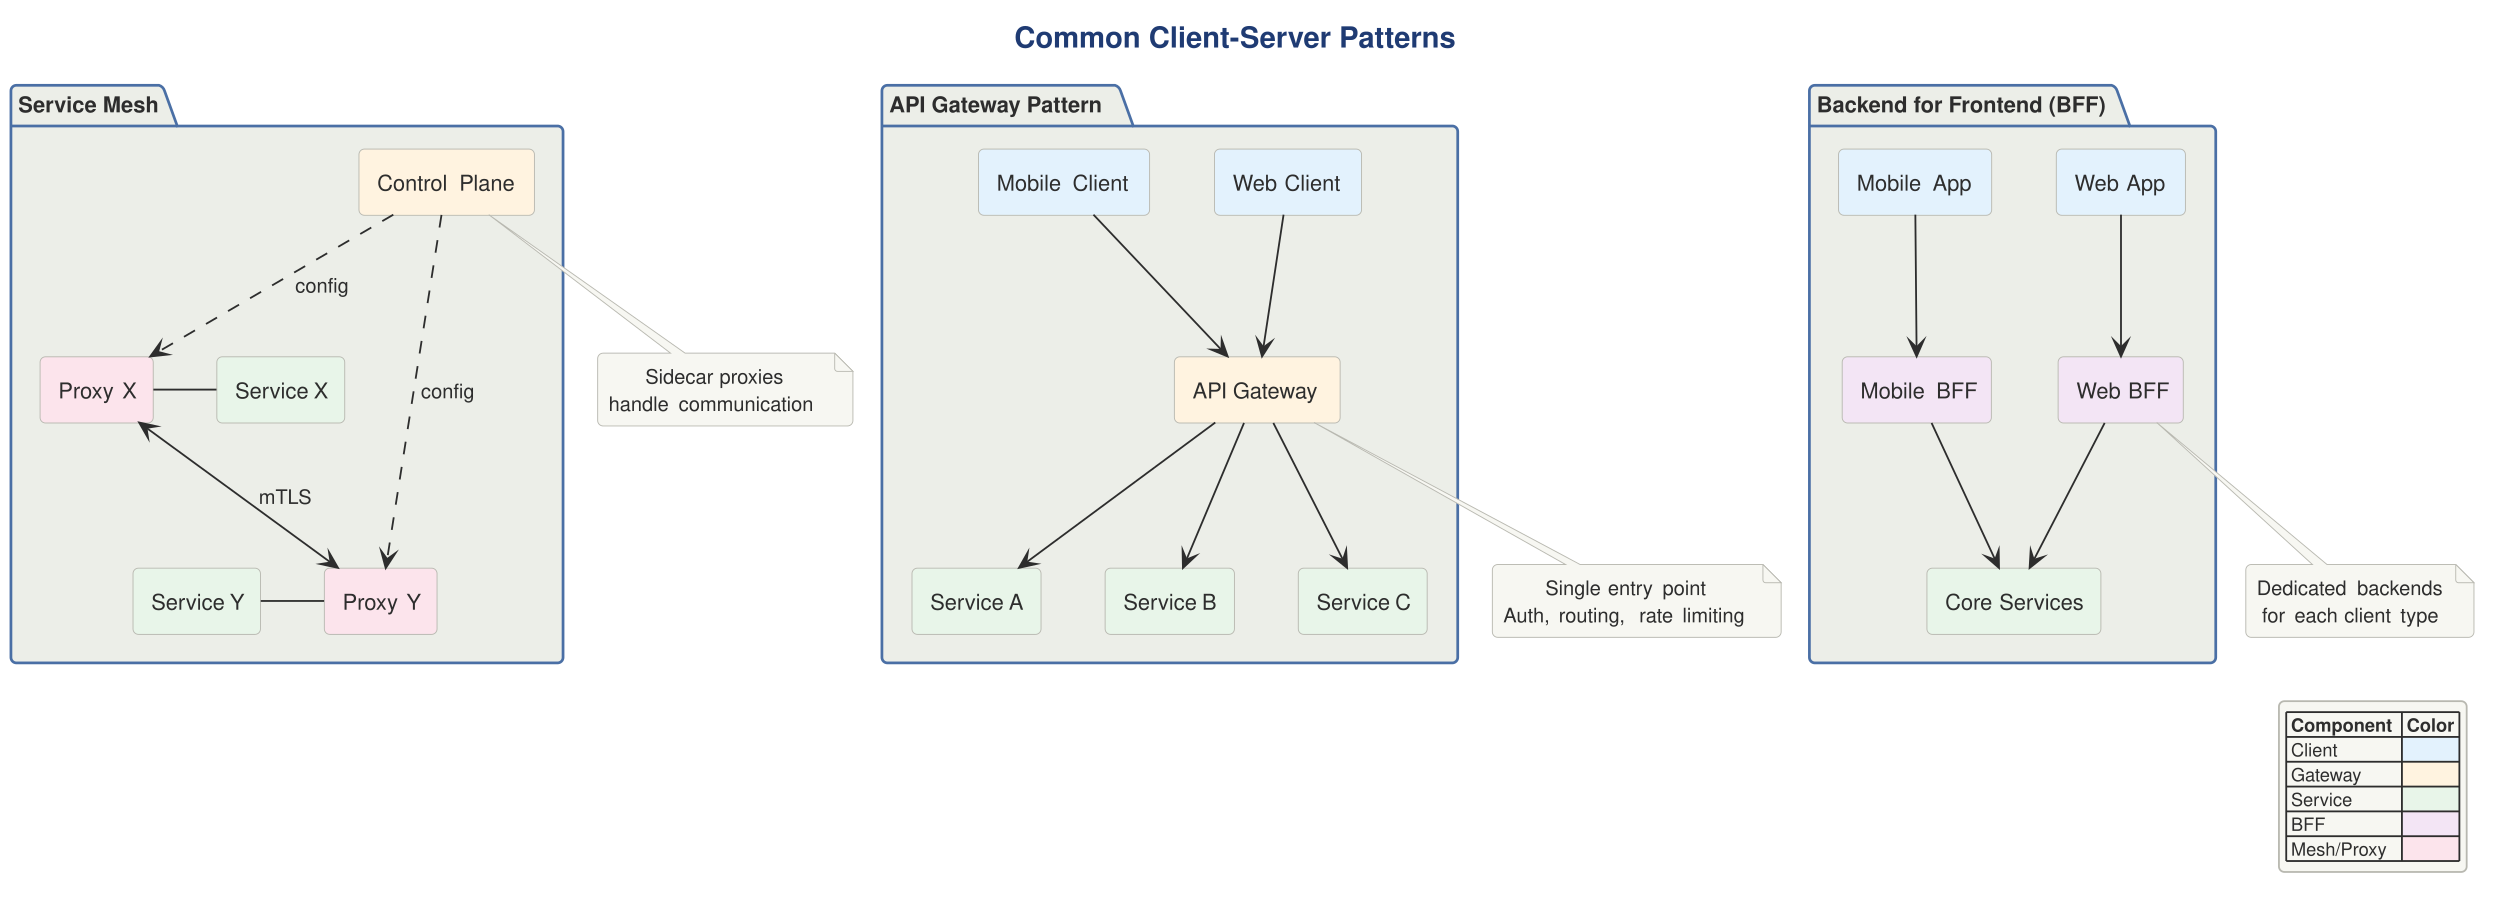
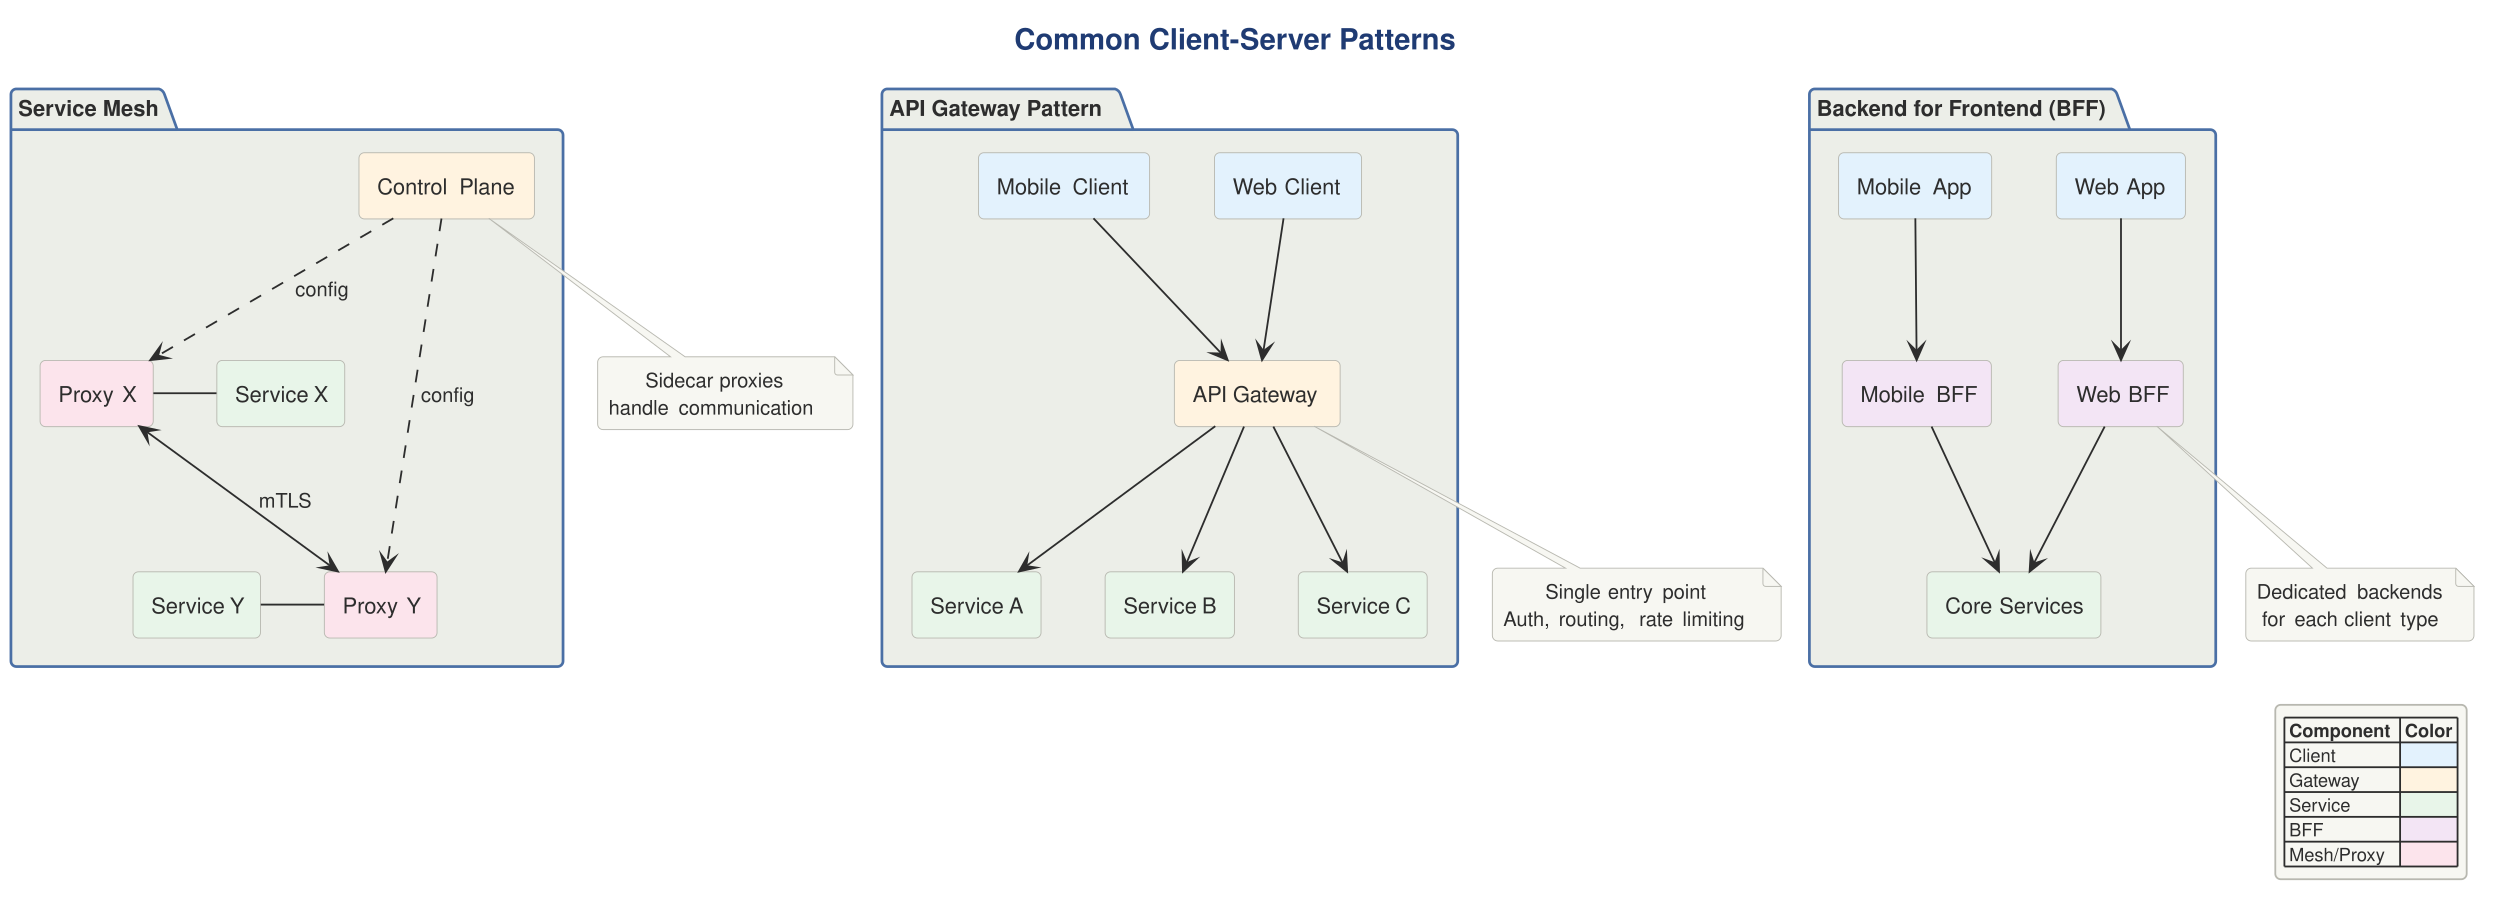
- <svg xmlns="http://www.w3.org/2000/svg" version="1.1" data-diagram-type="DESCRIPTION" style="width:1372px;height:497px;" width="1372px" height="497px" viewBox="0 0 1372 497" zoomAndPan="magnify" preserveAspectRatio="none" contentStyleType="text/css">
+ <svg xmlns="http://www.w3.org/2000/svg" version="1.1" data-diagram-type="DESCRIPTION" style="width:1372px;height:501px;" width="1372px" height="501px" viewBox="0 0 1372 501" zoomAndPan="magnify" preserveAspectRatio="none" contentStyleType="text/css">
  <defs />
  <g font-family="sans-serif" lengthAdjust="spacing">
    <g class="title" data-source-line="2">
-       <text x="556.648" y="26.104" fill="#1F3B73" font-size="16" textLength="252.417" font-weight="700" font-family="'Helvetica'">Common Client-Server Patterns</text>
+       <text x="556.648" y="27.104" fill="#1F3B73" font-size="16" textLength="252.417" font-weight="700" font-family="'Helvetica'">Common Client-Server Patterns</text>
    </g>
    <g class="cluster" data-qualified-name="API Gateway Pattern" id="ent0001" data-source-line="6">
-       <path d="M487,46.808 L611.933,46.808 A4.5,4.5 0 0 1 614.933,49.808 L621.933,69.152 L797,69.152 A3,3 0 0 1 800,72.152 L800,360.808 A3,3 0 0 1 797,363.808 L487,363.808 A3,3 0 0 1 484,360.808 L484,49.808 A3,3 0 0 1 487,46.808" style="stroke:#4A6FA5;stroke-width:1.5;" fill="#ECEEE8" />
-       <line x1="484" y1="69.152" x2="621.933" y2="69.152" style="stroke:#4A6FA5;stroke-width:1.5;" />
-       <text x="488" y="61.636" fill="#2D2D2D" font-size="12" textLength="124.933" font-weight="700" font-family="'Helvetica'">API Gateway Pattern</text>
+       <path d="M487,48.808 L611.933,48.808 A4.5,4.5 0 0 1 614.933,51.808 L621.933,71.152 L797,71.152 A3,3 0 0 1 800,74.152 L800,362.808 A3,3 0 0 1 797,365.808 L487,365.808 A3,3 0 0 1 484,362.808 L484,51.808 A3,3 0 0 1 487,48.808" style="stroke:#4A6FA5;stroke-width:1.5;" fill="#ECEEE8" />
+       <line x1="484" y1="71.152" x2="621.933" y2="71.152" style="stroke:#4A6FA5;stroke-width:1.5;" />
+       <text x="488" y="63.636" fill="#2D2D2D" font-size="12" textLength="124.933" font-weight="700" font-family="'Helvetica'">API Gateway Pattern</text>
    </g>
    <g class="cluster" data-qualified-name="Backend for Frontend .BFF." id="ent0016" data-source-line="22">
-       <path d="M996,46.808 L1158.877,46.808 A4.5,4.5 0 0 1 1161.877,49.808 L1168.877,69.152 L1213,69.152 A3,3 0 0 1 1216,72.152 L1216,360.808 A3,3 0 0 1 1213,363.808 L996,363.808 A3,3 0 0 1 993,360.808 L993,49.808 A3,3 0 0 1 996,46.808" style="stroke:#4A6FA5;stroke-width:1.5;" fill="#ECEEE8" />
-       <line x1="993" y1="69.152" x2="1168.877" y2="69.152" style="stroke:#4A6FA5;stroke-width:1.5;" />
-       <text x="997" y="61.636" fill="#2D2D2D" font-size="12" textLength="162.877" font-weight="700" font-family="'Helvetica'">Backend for Frontend (BFF)</text>
+       <path d="M996,48.808 L1158.877,48.808 A4.5,4.5 0 0 1 1161.877,51.808 L1168.877,71.152 L1213,71.152 A3,3 0 0 1 1216,74.152 L1216,362.808 A3,3 0 0 1 1213,365.808 L996,365.808 A3,3 0 0 1 993,362.808 L993,51.808 A3,3 0 0 1 996,48.808" style="stroke:#4A6FA5;stroke-width:1.5;" fill="#ECEEE8" />
+       <line x1="993" y1="71.152" x2="1168.877" y2="71.152" style="stroke:#4A6FA5;stroke-width:1.5;" />
+       <text x="997" y="63.636" fill="#2D2D2D" font-size="12" textLength="162.877" font-weight="700" font-family="'Helvetica'">Backend for Frontend (BFF)</text>
    </g>
    <g class="cluster" data-qualified-name="Service Mesh" id="ent0029" data-source-line="36">
-       <path d="M9,46.808 L87.277,46.808 A4.5,4.5 0 0 1 90.277,49.808 L97.277,69.152 L306,69.152 A3,3 0 0 1 309,72.152 L309,360.808 A3,3 0 0 1 306,363.808 L9,363.808 A3,3 0 0 1 6,360.808 L6,49.808 A3,3 0 0 1 9,46.808" style="stroke:#4A6FA5;stroke-width:1.5;" fill="#ECEEE8" />
-       <line x1="6" y1="69.152" x2="97.277" y2="69.152" style="stroke:#4A6FA5;stroke-width:1.5;" />
-       <text x="10" y="61.636" fill="#2D2D2D" font-size="12" textLength="78.277" font-weight="700" font-family="'Helvetica'">Service Mesh</text>
+       <path d="M9,48.808 L87.277,48.808 A4.5,4.5 0 0 1 90.277,51.808 L97.277,71.152 L306,71.152 A3,3 0 0 1 309,74.152 L309,362.808 A3,3 0 0 1 306,365.808 L9,365.808 A3,3 0 0 1 6,362.808 L6,51.808 A3,3 0 0 1 9,48.808" style="stroke:#4A6FA5;stroke-width:1.5;" fill="#ECEEE8" />
+       <line x1="6" y1="71.152" x2="97.277" y2="71.152" style="stroke:#4A6FA5;stroke-width:1.5;" />
+       <text x="10" y="63.636" fill="#2D2D2D" font-size="12" textLength="78.277" font-weight="700" font-family="'Helvetica'">Service Mesh</text>
    </g>
    <g class="entity" data-qualified-name="API Gateway Pattern.WC1" id="ent0002" data-source-line="7">
-       <rect x="666.5" y="81.808" width="80.72" height="36.344" fill="#E3F2FD" style="stroke:#B8B8B0;stroke-width:0.5;" rx="3" ry="3" />
-       <text x="676.5" y="104.636" fill="#2D2D2D" font-size="12" textLength="25.308" font-family="'Helvetica'">Web</text>
-       <text x="701.808" y="104.636" fill="#2D2D2D" font-size="12" font-family="'Helvetica'"> </text>
-       <text x="704.928" y="104.636" fill="#2D2D2D" font-size="12" textLength="32.292" font-family="'Helvetica'">Client</text>
+       <rect x="666.5" y="83.808" width="80.72" height="36.344" fill="#E3F2FD" style="stroke:#B8B8B0;stroke-width:0.5;" rx="3" ry="3" />
+       <text x="676.5" y="106.636" fill="#2D2D2D" font-size="12" textLength="25.308" font-family="'Helvetica'">Web</text>
+       <text x="701.808" y="106.636" fill="#2D2D2D" font-size="12" font-family="'Helvetica'"> </text>
+       <text x="704.928" y="106.636" fill="#2D2D2D" font-size="12" textLength="32.292" font-family="'Helvetica'">Client</text>
    </g>
    <g class="entity" data-qualified-name="API Gateway Pattern.MC1" id="ent0003" data-source-line="8">
-       <rect x="537" y="81.808" width="93.897" height="36.344" fill="#E3F2FD" style="stroke:#B8B8B0;stroke-width:0.5;" rx="3" ry="3" />
-       <text x="547" y="104.636" fill="#2D2D2D" font-size="12" textLength="38.484" font-family="'Helvetica'">Mobile</text>
-       <text x="585.484" y="104.636" fill="#2D2D2D" font-size="12" font-family="'Helvetica'"> </text>
-       <text x="588.604" y="104.636" fill="#2D2D2D" font-size="12" textLength="32.292" font-family="'Helvetica'">Client</text>
+       <rect x="537" y="83.808" width="93.897" height="36.344" fill="#E3F2FD" style="stroke:#B8B8B0;stroke-width:0.5;" rx="3" ry="3" />
+       <text x="547" y="106.636" fill="#2D2D2D" font-size="12" textLength="38.484" font-family="'Helvetica'">Mobile</text>
+       <text x="585.484" y="106.636" fill="#2D2D2D" font-size="12" font-family="'Helvetica'"> </text>
+       <text x="588.604" y="106.636" fill="#2D2D2D" font-size="12" textLength="32.292" font-family="'Helvetica'">Client</text>
    </g>
    <g class="entity" data-qualified-name="API Gateway Pattern.GW" id="ent0004" data-source-line="9">
-       <rect x="644.5" y="195.808" width="90.969" height="36.344" fill="#FFF3E0" style="stroke:#B8B8B0;stroke-width:0.5;" rx="3" ry="3" />
-       <text x="654.5" y="218.636" fill="#2D2D2D" font-size="12" textLength="18.996" font-family="'Helvetica'">API</text>
-       <text x="673.496" y="218.636" fill="#2D2D2D" font-size="12" font-family="'Helvetica'"> </text>
-       <text x="676.616" y="218.636" fill="#2D2D2D" font-size="12" textLength="48.852" font-family="'Helvetica'">Gateway</text>
+       <rect x="644.5" y="197.808" width="90.969" height="36.344" fill="#FFF3E0" style="stroke:#B8B8B0;stroke-width:0.5;" rx="3" ry="3" />
+       <text x="654.5" y="220.636" fill="#2D2D2D" font-size="12" textLength="18.996" font-family="'Helvetica'">API</text>
+       <text x="673.496" y="220.636" fill="#2D2D2D" font-size="12" font-family="'Helvetica'"> </text>
+       <text x="676.616" y="220.636" fill="#2D2D2D" font-size="12" textLength="48.852" font-family="'Helvetica'">Gateway</text>
    </g>
    <g class="entity" data-qualified-name="API Gateway Pattern.SA1" id="ent0005" data-source-line="10">
-       <rect x="500.5" y="311.808" width="70.82" height="36.344" fill="#E8F5E9" style="stroke:#B8B8B0;stroke-width:0.5;" rx="3" ry="3" />
-       <text x="510.5" y="334.636" fill="#2D2D2D" font-size="12" textLength="40.032" font-family="'Helvetica'">Service</text>
-       <text x="550.532" y="334.636" fill="#2D2D2D" font-size="12" font-family="'Helvetica'"> </text>
-       <text x="553.652" y="334.636" fill="#2D2D2D" font-size="12" font-family="'Helvetica'">A</text>
+       <rect x="500.5" y="313.808" width="70.82" height="36.344" fill="#E8F5E9" style="stroke:#B8B8B0;stroke-width:0.5;" rx="3" ry="3" />
+       <text x="510.5" y="336.636" fill="#2D2D2D" font-size="12" textLength="40.032" font-family="'Helvetica'">Service</text>
+       <text x="550.532" y="336.636" fill="#2D2D2D" font-size="12" font-family="'Helvetica'"> </text>
+       <text x="553.652" y="336.636" fill="#2D2D2D" font-size="12" font-family="'Helvetica'">A</text>
    </g>
    <g class="entity" data-qualified-name="API Gateway Pattern.SB1" id="ent0006" data-source-line="11">
-       <rect x="606.5" y="311.808" width="70.952" height="36.344" fill="#E8F5E9" style="stroke:#B8B8B0;stroke-width:0.5;" rx="3" ry="3" />
-       <text x="616.5" y="334.636" fill="#2D2D2D" font-size="12" textLength="40.032" font-family="'Helvetica'">Service</text>
-       <text x="656.532" y="334.636" fill="#2D2D2D" font-size="12" font-family="'Helvetica'"> </text>
-       <text x="659.652" y="334.636" fill="#2D2D2D" font-size="12" font-family="'Helvetica'">B</text>
+       <rect x="606.5" y="313.808" width="70.952" height="36.344" fill="#E8F5E9" style="stroke:#B8B8B0;stroke-width:0.5;" rx="3" ry="3" />
+       <text x="616.5" y="336.636" fill="#2D2D2D" font-size="12" textLength="40.032" font-family="'Helvetica'">Service</text>
+       <text x="656.532" y="336.636" fill="#2D2D2D" font-size="12" font-family="'Helvetica'"> </text>
+       <text x="659.652" y="336.636" fill="#2D2D2D" font-size="12" font-family="'Helvetica'">B</text>
    </g>
    <g class="entity" data-qualified-name="API Gateway Pattern.SC1" id="ent0007" data-source-line="12">
-       <rect x="712.5" y="311.808" width="70.736" height="36.344" fill="#E8F5E9" style="stroke:#B8B8B0;stroke-width:0.5;" rx="3" ry="3" />
-       <text x="722.5" y="334.636" fill="#2D2D2D" font-size="12" textLength="40.032" font-family="'Helvetica'">Service</text>
-       <text x="762.532" y="334.636" fill="#2D2D2D" font-size="12" font-family="'Helvetica'"> </text>
-       <text x="765.652" y="334.636" fill="#2D2D2D" font-size="12" font-family="'Helvetica'">C</text>
+       <rect x="712.5" y="313.808" width="70.736" height="36.344" fill="#E8F5E9" style="stroke:#B8B8B0;stroke-width:0.5;" rx="3" ry="3" />
+       <text x="722.5" y="336.636" fill="#2D2D2D" font-size="12" textLength="40.032" font-family="'Helvetica'">Service</text>
+       <text x="762.532" y="336.636" fill="#2D2D2D" font-size="12" font-family="'Helvetica'"> </text>
+       <text x="765.652" y="336.636" fill="#2D2D2D" font-size="12" font-family="'Helvetica'">C</text>
    </g>
    <g class="entity" data-qualified-name="Backend for Frontend .BFF..WC2" id="ent0017" data-source-line="23">
-       <rect x="1128.5" y="81.808" width="70.856" height="36.344" fill="#E3F2FD" style="stroke:#B8B8B0;stroke-width:0.5;" rx="3" ry="3" />
-       <text x="1138.5" y="104.636" fill="#2D2D2D" font-size="12" textLength="25.308" font-family="'Helvetica'">Web</text>
-       <text x="1163.808" y="104.636" fill="#2D2D2D" font-size="12" font-family="'Helvetica'"> </text>
-       <text x="1166.928" y="104.636" fill="#2D2D2D" font-size="12" textLength="22.428" font-family="'Helvetica'">App</text>
+       <rect x="1128.5" y="83.808" width="70.856" height="36.344" fill="#E3F2FD" style="stroke:#B8B8B0;stroke-width:0.5;" rx="3" ry="3" />
+       <text x="1138.5" y="106.636" fill="#2D2D2D" font-size="12" textLength="25.308" font-family="'Helvetica'">Web</text>
+       <text x="1163.808" y="106.636" fill="#2D2D2D" font-size="12" font-family="'Helvetica'"> </text>
+       <text x="1166.928" y="106.636" fill="#2D2D2D" font-size="12" textLength="22.428" font-family="'Helvetica'">App</text>
    </g>
    <g class="entity" data-qualified-name="Backend for Frontend .BFF..MC2" id="ent0018" data-source-line="24">
-       <rect x="1009" y="81.808" width="84.032" height="36.344" fill="#E3F2FD" style="stroke:#B8B8B0;stroke-width:0.5;" rx="3" ry="3" />
-       <text x="1019" y="104.636" fill="#2D2D2D" font-size="12" textLength="38.484" font-family="'Helvetica'">Mobile</text>
-       <text x="1057.484" y="104.636" fill="#2D2D2D" font-size="12" font-family="'Helvetica'"> </text>
-       <text x="1060.604" y="104.636" fill="#2D2D2D" font-size="12" textLength="22.428" font-family="'Helvetica'">App</text>
+       <rect x="1009" y="83.808" width="84.032" height="36.344" fill="#E3F2FD" style="stroke:#B8B8B0;stroke-width:0.5;" rx="3" ry="3" />
+       <text x="1019" y="106.636" fill="#2D2D2D" font-size="12" textLength="38.484" font-family="'Helvetica'">Mobile</text>
+       <text x="1057.484" y="106.636" fill="#2D2D2D" font-size="12" font-family="'Helvetica'"> </text>
+       <text x="1060.604" y="106.636" fill="#2D2D2D" font-size="12" textLength="22.428" font-family="'Helvetica'">App</text>
    </g>
    <g class="entity" data-qualified-name="Backend for Frontend .BFF..WBFF" id="ent0019" data-source-line="25">
-       <rect x="1129.5" y="195.808" width="68.684" height="36.344" fill="#F3E5F5" style="stroke:#B8B8B0;stroke-width:0.5;" rx="3" ry="3" />
-       <text x="1139.5" y="218.636" fill="#2D2D2D" font-size="12" textLength="25.308" font-family="'Helvetica'">Web</text>
-       <text x="1164.808" y="218.636" fill="#2D2D2D" font-size="12" font-family="'Helvetica'"> </text>
-       <text x="1167.928" y="218.636" fill="#2D2D2D" font-size="12" textLength="20.256" font-family="'Helvetica'">BFF</text>
+       <rect x="1129.5" y="197.808" width="68.684" height="36.344" fill="#F3E5F5" style="stroke:#B8B8B0;stroke-width:0.5;" rx="3" ry="3" />
+       <text x="1139.5" y="220.636" fill="#2D2D2D" font-size="12" textLength="25.308" font-family="'Helvetica'">Web</text>
+       <text x="1164.808" y="220.636" fill="#2D2D2D" font-size="12" font-family="'Helvetica'"> </text>
+       <text x="1167.928" y="220.636" fill="#2D2D2D" font-size="12" textLength="20.256" font-family="'Helvetica'">BFF</text>
    </g>
    <g class="entity" data-qualified-name="Backend for Frontend .BFF..MBFF" id="ent0020" data-source-line="26">
-       <rect x="1011" y="195.808" width="81.86" height="36.344" fill="#F3E5F5" style="stroke:#B8B8B0;stroke-width:0.5;" rx="3" ry="3" />
-       <text x="1021" y="218.636" fill="#2D2D2D" font-size="12" textLength="38.484" font-family="'Helvetica'">Mobile</text>
-       <text x="1059.484" y="218.636" fill="#2D2D2D" font-size="12" font-family="'Helvetica'"> </text>
-       <text x="1062.604" y="218.636" fill="#2D2D2D" font-size="12" textLength="20.256" font-family="'Helvetica'">BFF</text>
+       <rect x="1011" y="197.808" width="81.86" height="36.344" fill="#F3E5F5" style="stroke:#B8B8B0;stroke-width:0.5;" rx="3" ry="3" />
+       <text x="1021" y="220.636" fill="#2D2D2D" font-size="12" textLength="38.484" font-family="'Helvetica'">Mobile</text>
+       <text x="1059.484" y="220.636" fill="#2D2D2D" font-size="12" font-family="'Helvetica'"> </text>
+       <text x="1062.604" y="220.636" fill="#2D2D2D" font-size="12" textLength="20.256" font-family="'Helvetica'">BFF</text>
    </g>
    <g class="entity" data-qualified-name="Backend for Frontend .BFF..CORE" id="ent0021" data-source-line="27">
-       <rect x="1057.5" y="311.808" width="95.469" height="36.344" fill="#E8F5E9" style="stroke:#B8B8B0;stroke-width:0.5;" rx="3" ry="3" />
-       <text x="1067.5" y="334.636" fill="#2D2D2D" font-size="12" textLength="26.568" font-family="'Helvetica'">Core</text>
-       <text x="1094.068" y="334.636" fill="#2D2D2D" font-size="12" font-family="'Helvetica'"> </text>
-       <text x="1097.188" y="334.636" fill="#2D2D2D" font-size="12" textLength="45.78" font-family="'Helvetica'">Services</text>
+       <rect x="1057.5" y="313.808" width="95.469" height="36.344" fill="#E8F5E9" style="stroke:#B8B8B0;stroke-width:0.5;" rx="3" ry="3" />
+       <text x="1067.5" y="336.636" fill="#2D2D2D" font-size="12" textLength="26.568" font-family="'Helvetica'">Core</text>
+       <text x="1094.068" y="336.636" fill="#2D2D2D" font-size="12" font-family="'Helvetica'"> </text>
+       <text x="1097.188" y="336.636" fill="#2D2D2D" font-size="12" textLength="45.78" font-family="'Helvetica'">Services</text>
    </g>
    <g class="entity" data-qualified-name="Service Mesh.SX" id="ent0030" data-source-line="37">
-       <rect x="119" y="195.808" width="70.184" height="36.344" fill="#E8F5E9" style="stroke:#B8B8B0;stroke-width:0.5;" rx="3" ry="3" />
-       <text x="129" y="218.636" fill="#2D2D2D" font-size="12" textLength="40.032" font-family="'Helvetica'">Service</text>
-       <text x="169.032" y="218.636" fill="#2D2D2D" font-size="12" font-family="'Helvetica'"> </text>
-       <text x="172.152" y="218.636" fill="#2D2D2D" font-size="12" font-family="'Helvetica'">X</text>
+       <rect x="119" y="197.808" width="70.184" height="36.344" fill="#E8F5E9" style="stroke:#B8B8B0;stroke-width:0.5;" rx="3" ry="3" />
+       <text x="129" y="220.636" fill="#2D2D2D" font-size="12" textLength="40.032" font-family="'Helvetica'">Service</text>
+       <text x="169.032" y="220.636" fill="#2D2D2D" font-size="12" font-family="'Helvetica'"> </text>
+       <text x="172.152" y="220.636" fill="#2D2D2D" font-size="12" font-family="'Helvetica'">X</text>
    </g>
    <g class="entity" data-qualified-name="Service Mesh.PX" id="ent0031" data-source-line="38">
-       <rect x="22" y="195.808" width="62.096" height="36.344" fill="#FCE4EC" style="stroke:#B8B8B0;stroke-width:0.5;" rx="3" ry="3" />
-       <text x="32" y="218.636" fill="#2D2D2D" font-size="12" textLength="31.944" font-family="'Helvetica'">Proxy</text>
-       <text x="63.944" y="218.636" fill="#2D2D2D" font-size="12" font-family="'Helvetica'"> </text>
-       <text x="67.064" y="218.636" fill="#2D2D2D" font-size="12" font-family="'Helvetica'">X</text>
+       <rect x="22" y="197.808" width="62.096" height="36.344" fill="#FCE4EC" style="stroke:#B8B8B0;stroke-width:0.5;" rx="3" ry="3" />
+       <text x="32" y="220.636" fill="#2D2D2D" font-size="12" textLength="31.944" font-family="'Helvetica'">Proxy</text>
+       <text x="63.944" y="220.636" fill="#2D2D2D" font-size="12" font-family="'Helvetica'"> </text>
+       <text x="67.064" y="220.636" fill="#2D2D2D" font-size="12" font-family="'Helvetica'">X</text>
    </g>
    <g class="entity" data-qualified-name="Service Mesh.SY" id="ent0032" data-source-line="39">
-       <rect x="73" y="311.808" width="69.944" height="36.344" fill="#E8F5E9" style="stroke:#B8B8B0;stroke-width:0.5;" rx="3" ry="3" />
-       <text x="83" y="334.636" fill="#2D2D2D" font-size="12" textLength="40.032" font-family="'Helvetica'">Service</text>
-       <text x="123.032" y="334.636" fill="#2D2D2D" font-size="12" font-family="'Helvetica'"> </text>
-       <text x="126.152" y="334.636" fill="#2D2D2D" font-size="12" font-family="'Helvetica'">Y</text>
+       <rect x="73" y="313.808" width="69.944" height="36.344" fill="#E8F5E9" style="stroke:#B8B8B0;stroke-width:0.5;" rx="3" ry="3" />
+       <text x="83" y="336.636" fill="#2D2D2D" font-size="12" textLength="40.032" font-family="'Helvetica'">Service</text>
+       <text x="123.032" y="336.636" fill="#2D2D2D" font-size="12" font-family="'Helvetica'"> </text>
+       <text x="126.152" y="336.636" fill="#2D2D2D" font-size="12" font-family="'Helvetica'">Y</text>
    </g>
    <g class="entity" data-qualified-name="Service Mesh.PY" id="ent0033" data-source-line="40">
-       <rect x="178" y="311.808" width="61.856" height="36.344" fill="#FCE4EC" style="stroke:#B8B8B0;stroke-width:0.5;" rx="3" ry="3" />
-       <text x="188" y="334.636" fill="#2D2D2D" font-size="12" textLength="31.944" font-family="'Helvetica'">Proxy</text>
-       <text x="219.944" y="334.636" fill="#2D2D2D" font-size="12" font-family="'Helvetica'"> </text>
-       <text x="223.064" y="334.636" fill="#2D2D2D" font-size="12" font-family="'Helvetica'">Y</text>
+       <rect x="178" y="313.808" width="61.856" height="36.344" fill="#FCE4EC" style="stroke:#B8B8B0;stroke-width:0.5;" rx="3" ry="3" />
+       <text x="188" y="336.636" fill="#2D2D2D" font-size="12" textLength="31.944" font-family="'Helvetica'">Proxy</text>
+       <text x="219.944" y="336.636" fill="#2D2D2D" font-size="12" font-family="'Helvetica'"> </text>
+       <text x="223.064" y="336.636" fill="#2D2D2D" font-size="12" font-family="'Helvetica'">Y</text>
    </g>
    <g class="entity" data-qualified-name="Service Mesh.CP" id="ent0034" data-source-line="41">
-       <rect x="197" y="81.808" width="96.297" height="36.344" fill="#FFF3E0" style="stroke:#B8B8B0;stroke-width:0.5;" rx="3" ry="3" />
-       <text x="207" y="104.636" fill="#2D2D2D" font-size="12" textLength="41.904" font-family="'Helvetica'">Control</text>
-       <text x="248.904" y="104.636" fill="#2D2D2D" font-size="12" font-family="'Helvetica'"> </text>
-       <text x="252.024" y="104.636" fill="#2D2D2D" font-size="12" textLength="31.272" font-family="'Helvetica'">Plane</text>
+       <rect x="197" y="83.808" width="96.297" height="36.344" fill="#FFF3E0" style="stroke:#B8B8B0;stroke-width:0.5;" rx="3" ry="3" />
+       <text x="207" y="106.636" fill="#2D2D2D" font-size="12" textLength="41.904" font-family="'Helvetica'">Control</text>
+       <text x="248.904" y="106.636" fill="#2D2D2D" font-size="12" font-family="'Helvetica'"> </text>
+       <text x="252.024" y="106.636" fill="#2D2D2D" font-size="12" textLength="31.272" font-family="'Helvetica'">Plane</text>
    </g>
    <g class="entity" data-qualified-name="GMN13" id="ent0014" data-source-line="20">
-       <path d="M819,312.808 L819,346.772 A3,3 0 0 0 822,349.772 L974.499,349.772 A3,3 0 0 0 977.499,346.772 L977.499,319.808 L967.499,309.808 L867.17,309.808 L721.14,231.878 L859.17,309.808 L822,309.808 A3,3 0 0 0 819,312.808" style="stroke:#B8B8B0;stroke-width:0.5;" fill="#F7F7F2" />
-       <path d="M967.499,309.808 L967.499,318.308 A1.5,1.5 0 0 0 968.999,319.808 L977.499,319.808 L967.499,309.808" style="stroke:#B8B8B0;stroke-width:0.5;" fill="#F7F7F2" />
-       <text x="848.072" y="326.567" fill="#2D2D2D" font-size="11" textLength="31.482" font-family="'Helvetica'">Single</text>
-       <text x="879.554" y="326.567" fill="#2D2D2D" font-size="11" font-family="'Helvetica'"> </text>
-       <text x="882.414" y="326.567" fill="#2D2D2D" font-size="11" textLength="27.126" font-family="'Helvetica'">entry</text>
-       <text x="909.54" y="326.567" fill="#2D2D2D" font-size="11" font-family="'Helvetica'"> </text>
-       <text x="912.4" y="326.567" fill="#2D2D2D" font-size="11" textLength="27.027" font-family="'Helvetica'">point</text>
-       <text x="825" y="341.549" fill="#2D2D2D" font-size="11" textLength="27.544" font-family="'Helvetica'">Auth,</text>
-       <text x="852.544" y="341.549" fill="#2D2D2D" font-size="11" font-family="'Helvetica'"> </text>
-       <text x="855.404" y="341.549" fill="#2D2D2D" font-size="11" textLength="41.316" font-family="'Helvetica'">routing,</text>
-       <text x="896.719" y="341.549" fill="#2D2D2D" font-size="11" font-family="'Helvetica'"> </text>
-       <text x="899.579" y="341.549" fill="#2D2D2D" font-size="11" textLength="20.889" font-family="'Helvetica'">rate</text>
-       <text x="920.468" y="341.549" fill="#2D2D2D" font-size="11" font-family="'Helvetica'"> </text>
-       <text x="923.328" y="341.549" fill="#2D2D2D" font-size="11" textLength="39.171" font-family="'Helvetica'">limiting</text>
+       <path d="M819,314.808 L819,348.772 A3,3 0 0 0 822,351.772 L974.499,351.772 A3,3 0 0 0 977.499,348.772 L977.499,321.808 L967.499,311.808 L867.17,311.808 L721.14,233.878 L859.17,311.808 L822,311.808 A3,3 0 0 0 819,314.808" style="stroke:#B8B8B0;stroke-width:0.5;" fill="#F7F7F2" />
+       <path d="M967.499,311.808 L967.499,320.308 A1.5,1.5 0 0 0 968.999,321.808 L977.499,321.808 L967.499,311.808" style="stroke:#B8B8B0;stroke-width:0.5;" fill="#F7F7F2" />
+       <text x="848.072" y="328.567" fill="#2D2D2D" font-size="11" textLength="31.482" font-family="'Helvetica'">Single</text>
+       <text x="879.554" y="328.567" fill="#2D2D2D" font-size="11" font-family="'Helvetica'"> </text>
+       <text x="882.414" y="328.567" fill="#2D2D2D" font-size="11" textLength="27.126" font-family="'Helvetica'">entry</text>
+       <text x="909.54" y="328.567" fill="#2D2D2D" font-size="11" font-family="'Helvetica'"> </text>
+       <text x="912.4" y="328.567" fill="#2D2D2D" font-size="11" textLength="27.027" font-family="'Helvetica'">point</text>
+       <text x="825" y="343.549" fill="#2D2D2D" font-size="11" textLength="27.544" font-family="'Helvetica'">Auth,</text>
+       <text x="852.544" y="343.549" fill="#2D2D2D" font-size="11" font-family="'Helvetica'"> </text>
+       <text x="855.404" y="343.549" fill="#2D2D2D" font-size="11" textLength="41.316" font-family="'Helvetica'">routing,</text>
+       <text x="896.719" y="343.549" fill="#2D2D2D" font-size="11" font-family="'Helvetica'"> </text>
+       <text x="899.579" y="343.549" fill="#2D2D2D" font-size="11" textLength="20.889" font-family="'Helvetica'">rate</text>
+       <text x="920.468" y="343.549" fill="#2D2D2D" font-size="11" font-family="'Helvetica'"> </text>
+       <text x="923.328" y="343.549" fill="#2D2D2D" font-size="11" textLength="39.171" font-family="'Helvetica'">limiting</text>
    </g>
    <g class="entity" data-qualified-name="GMN26" id="ent0027" data-source-line="34">
-       <path d="M1232.5,312.808 L1232.5,346.772 A3,3 0 0 0 1235.5,349.772 L1354.713,349.772 A3,3 0 0 0 1357.713,346.772 L1357.713,319.808 L1347.713,309.808 L1277.06,309.808 L1183.61,231.878 L1269.06,309.808 L1235.5,309.808 A3,3 0 0 0 1232.5,312.808" style="stroke:#B8B8B0;stroke-width:0.5;" fill="#F7F7F2" />
-       <path d="M1347.713,309.808 L1347.713,318.308 A1.5,1.5 0 0 0 1349.213,319.808 L1357.713,319.808 L1347.713,309.808" style="stroke:#B8B8B0;stroke-width:0.5;" fill="#F7F7F2" />
-       <text x="1238.5" y="326.567" fill="#2D2D2D" font-size="11" textLength="52.228" font-family="'Helvetica'">Dedicated</text>
-       <text x="1290.728" y="326.567" fill="#2D2D2D" font-size="11" font-family="'Helvetica'"> </text>
-       <text x="1293.588" y="326.567" fill="#2D2D2D" font-size="11" textLength="49.126" font-family="'Helvetica'">backends</text>
-       <text x="1241.36" y="341.549" fill="#2D2D2D" font-size="11" textLength="14.982" font-family="'Helvetica'">for</text>
-       <text x="1256.342" y="341.549" fill="#2D2D2D" font-size="11" font-family="'Helvetica'"> </text>
-       <text x="1259.202" y="341.549" fill="#2D2D2D" font-size="11" textLength="24.453" font-family="'Helvetica'">each</text>
-       <text x="1283.655" y="341.549" fill="#2D2D2D" font-size="11" font-family="'Helvetica'"> </text>
-       <text x="1286.515" y="341.549" fill="#2D2D2D" font-size="11" textLength="27.929" font-family="'Helvetica'">client</text>
-       <text x="1314.443" y="341.549" fill="#2D2D2D" font-size="11" font-family="'Helvetica'"> </text>
-       <text x="1317.303" y="341.549" fill="#2D2D2D" font-size="11" textLength="22.55" font-family="'Helvetica'">type</text>
+       <path d="M1232.5,314.808 L1232.5,348.772 A3,3 0 0 0 1235.5,351.772 L1354.713,351.772 A3,3 0 0 0 1357.713,348.772 L1357.713,321.808 L1347.713,311.808 L1277.06,311.808 L1183.61,233.878 L1269.06,311.808 L1235.5,311.808 A3,3 0 0 0 1232.5,314.808" style="stroke:#B8B8B0;stroke-width:0.5;" fill="#F7F7F2" />
+       <path d="M1347.713,311.808 L1347.713,320.308 A1.5,1.5 0 0 0 1349.213,321.808 L1357.713,321.808 L1347.713,311.808" style="stroke:#B8B8B0;stroke-width:0.5;" fill="#F7F7F2" />
+       <text x="1238.5" y="328.567" fill="#2D2D2D" font-size="11" textLength="52.228" font-family="'Helvetica'">Dedicated</text>
+       <text x="1290.728" y="328.567" fill="#2D2D2D" font-size="11" font-family="'Helvetica'"> </text>
+       <text x="1293.588" y="328.567" fill="#2D2D2D" font-size="11" textLength="49.126" font-family="'Helvetica'">backends</text>
+       <text x="1241.36" y="343.549" fill="#2D2D2D" font-size="11" textLength="14.982" font-family="'Helvetica'">for</text>
+       <text x="1256.342" y="343.549" fill="#2D2D2D" font-size="11" font-family="'Helvetica'"> </text>
+       <text x="1259.202" y="343.549" fill="#2D2D2D" font-size="11" textLength="24.453" font-family="'Helvetica'">each</text>
+       <text x="1283.655" y="343.549" fill="#2D2D2D" font-size="11" font-family="'Helvetica'"> </text>
+       <text x="1286.515" y="343.549" fill="#2D2D2D" font-size="11" textLength="27.929" font-family="'Helvetica'">client</text>
+       <text x="1314.443" y="343.549" fill="#2D2D2D" font-size="11" font-family="'Helvetica'"> </text>
+       <text x="1317.303" y="343.549" fill="#2D2D2D" font-size="11" textLength="22.55" font-family="'Helvetica'">type</text>
    </g>
    <g class="entity" data-qualified-name="GMN40" id="ent0041" data-source-line="49">
-       <path d="M328,196.808 L328,230.772 A3,3 0 0 0 331,233.772 L465.085,233.772 A3,3 0 0 0 468.085,230.772 L468.085,203.808 L458.085,193.808 L375.98,193.808 L268.24,117.818 L367.98,193.808 L331,193.808 A3,3 0 0 0 328,196.808" style="stroke:#B8B8B0;stroke-width:0.5;" fill="#F7F7F2" />
-       <path d="M458.085,193.808 L458.085,202.308 A1.5,1.5 0 0 0 459.585,203.808 L468.085,203.808 L458.085,193.808" style="stroke:#B8B8B0;stroke-width:0.5;" fill="#F7F7F2" />
-       <text x="354.146" y="210.567" fill="#2D2D2D" font-size="11" textLength="37.84" font-family="'Helvetica'">Sidecar</text>
-       <text x="391.986" y="210.567" fill="#2D2D2D" font-size="11" font-family="'Helvetica'"> </text>
-       <text x="394.846" y="210.567" fill="#2D2D2D" font-size="11" textLength="38.093" font-family="'Helvetica'">proxies</text>
-       <text x="334" y="225.549" fill="#2D2D2D" font-size="11" textLength="35.574" font-family="'Helvetica'">handle</text>
-       <text x="369.574" y="225.549" fill="#2D2D2D" font-size="11" font-family="'Helvetica'"> </text>
-       <text x="372.434" y="225.549" fill="#2D2D2D" font-size="11" textLength="80.651" font-family="'Helvetica'">communication</text>
+       <path d="M328,198.808 L328,232.772 A3,3 0 0 0 331,235.772 L465.085,235.772 A3,3 0 0 0 468.085,232.772 L468.085,205.808 L458.085,195.808 L375.98,195.808 L268.24,119.818 L367.98,195.808 L331,195.808 A3,3 0 0 0 328,198.808" style="stroke:#B8B8B0;stroke-width:0.5;" fill="#F7F7F2" />
+       <path d="M458.085,195.808 L458.085,204.308 A1.5,1.5 0 0 0 459.585,205.808 L468.085,205.808 L458.085,195.808" style="stroke:#B8B8B0;stroke-width:0.5;" fill="#F7F7F2" />
+       <text x="354.146" y="212.567" fill="#2D2D2D" font-size="11" textLength="37.84" font-family="'Helvetica'">Sidecar</text>
+       <text x="391.986" y="212.567" fill="#2D2D2D" font-size="11" font-family="'Helvetica'"> </text>
+       <text x="394.846" y="212.567" fill="#2D2D2D" font-size="11" textLength="38.093" font-family="'Helvetica'">proxies</text>
+       <text x="334" y="227.549" fill="#2D2D2D" font-size="11" textLength="35.574" font-family="'Helvetica'">handle</text>
+       <text x="369.574" y="227.549" fill="#2D2D2D" font-size="11" font-family="'Helvetica'"> </text>
+       <text x="372.434" y="227.549" fill="#2D2D2D" font-size="11" textLength="80.651" font-family="'Helvetica'">communication</text>
    </g>
    <g class="link" data-entity-1="ent0002" data-entity-2="ent0004" id="lnk8" data-source-line="14" data-link-type="dependency">
-       <path d="M704.42,117.818 C701.22,138.868 696.559,169.564 693.359,190.694" style="stroke:#2D2D2D;stroke-width:1;" fill="none" id="WC1-to-GW" />
-       <polygon points="692.61,195.638,697.913,187.338,693.359,190.694,690.003,186.141,692.61,195.638" fill="#2D2D2D" style="stroke:#2D2D2D;stroke-width:1;stroke-linejoin:miter;stroke-miterlimit:10;" />
+       <path d="M704.42,119.818 C701.22,140.868 696.559,171.564 693.359,192.694" style="stroke:#2D2D2D;stroke-width:1;" fill="none" id="WC1-to-GW" />
+       <polygon points="692.61,197.638,697.913,189.338,693.359,192.694,690.003,188.141,692.61,197.638" fill="#2D2D2D" style="stroke:#2D2D2D;stroke-width:1;stroke-linejoin:miter;stroke-miterlimit:10;" />
    </g>
    <g class="link" data-entity-1="ent0003" data-entity-2="ent0004" id="lnk9" data-source-line="15" data-link-type="dependency">
-       <path d="M600.1,117.818 C620.02,138.868 650.324,170.876 670.314,192.006" style="stroke:#2D2D2D;stroke-width:1;" fill="none" id="MC1-to-GW" />
-       <polygon points="673.75,195.638,670.471,186.351,670.314,192.006,664.659,191.849,673.75,195.638" fill="#2D2D2D" style="stroke:#2D2D2D;stroke-width:1;stroke-linejoin:miter;stroke-miterlimit:10;" />
+       <path d="M600.1,119.818 C620.02,140.868 650.324,172.876 670.314,194.006" style="stroke:#2D2D2D;stroke-width:1;" fill="none" id="MC1-to-GW" />
+       <polygon points="673.75,197.638,670.471,188.351,670.314,194.006,664.659,193.849,673.75,197.638" fill="#2D2D2D" style="stroke:#2D2D2D;stroke-width:1;stroke-linejoin:miter;stroke-miterlimit:10;" />
    </g>
    <g class="link" data-entity-1="ent0004" data-entity-2="ent0005" id="lnk10" data-source-line="16" data-link-type="dependency">
-       <path d="M666.94,231.878 C637.91,253.368 592.339,287.103 563.229,308.653" style="stroke:#2D2D2D;stroke-width:1;" fill="none" id="GW-to-SA1" />
-       <polygon points="559.21,311.628,568.824,309.488,563.229,308.653,564.064,303.058,559.21,311.628" fill="#2D2D2D" style="stroke:#2D2D2D;stroke-width:1;stroke-linejoin:miter;stroke-miterlimit:10;" />
+       <path d="M666.94,233.878 C637.91,255.368 592.339,289.103 563.229,310.653" style="stroke:#2D2D2D;stroke-width:1;" fill="none" id="GW-to-SA1" />
+       <polygon points="559.21,313.628,568.824,311.488,563.229,310.653,564.064,305.058,559.21,313.628" fill="#2D2D2D" style="stroke:#2D2D2D;stroke-width:1;stroke-linejoin:miter;stroke-miterlimit:10;" />
    </g>
    <g class="link" data-entity-1="ent0004" data-entity-2="ent0006" id="lnk11" data-source-line="17" data-link-type="dependency">
-       <path d="M682.71,232.118 C673.64,253.678 660.169,285.639 651.139,307.099" style="stroke:#2D2D2D;stroke-width:1;" fill="none" id="GW-to-SB1" />
-       <polygon points="649.2,311.708,656.378,304.964,651.139,307.099,649.004,301.861,649.2,311.708" fill="#2D2D2D" style="stroke:#2D2D2D;stroke-width:1;stroke-linejoin:miter;stroke-miterlimit:10;" />
+       <path d="M682.71,234.118 C673.64,255.678 660.169,287.639 651.139,309.099" style="stroke:#2D2D2D;stroke-width:1;" fill="none" id="GW-to-SB1" />
+       <polygon points="649.2,313.708,656.378,306.964,651.139,309.099,649.004,303.861,649.2,313.708" fill="#2D2D2D" style="stroke:#2D2D2D;stroke-width:1;stroke-linejoin:miter;stroke-miterlimit:10;" />
    </g>
    <g class="link" data-entity-1="ent0004" data-entity-2="ent0007" id="lnk12" data-source-line="18" data-link-type="dependency">
-       <path d="M698.81,232.118 C709.77,253.678 726.112,285.792 737.032,307.252" style="stroke:#2D2D2D;stroke-width:1;" fill="none" id="GW-to-SC1" />
-       <polygon points="739.3,311.708,738.783,301.873,737.032,307.252,731.653,305.501,739.3,311.708" fill="#2D2D2D" style="stroke:#2D2D2D;stroke-width:1;stroke-linejoin:miter;stroke-miterlimit:10;" />
+       <path d="M698.81,234.118 C709.77,255.678 726.112,287.792 737.032,309.252" style="stroke:#2D2D2D;stroke-width:1;" fill="none" id="GW-to-SC1" />
+       <polygon points="739.3,313.708,738.783,303.873,737.032,309.252,731.653,307.501,739.3,313.708" fill="#2D2D2D" style="stroke:#2D2D2D;stroke-width:1;stroke-linejoin:miter;stroke-miterlimit:10;" />
    </g>
    <g class="link" data-entity-1="ent0017" data-entity-2="ent0019" id="lnk22" data-source-line="29" data-link-type="dependency">
-       <path d="M1164,117.818 C1164,138.868 1164,169.508 1164,190.638" style="stroke:#2D2D2D;stroke-width:1;" fill="none" id="WC2-to-WBFF" />
-       <polygon points="1164,195.638,1168,186.638,1164,190.638,1160,186.638,1164,195.638" fill="#2D2D2D" style="stroke:#2D2D2D;stroke-width:1;stroke-linejoin:miter;stroke-miterlimit:10;" />
+       <path d="M1164,119.818 C1164,140.868 1164,171.508 1164,192.638" style="stroke:#2D2D2D;stroke-width:1;" fill="none" id="WC2-to-WBFF" />
+       <polygon points="1164,197.638,1168,188.638,1164,192.638,1160,188.638,1164,197.638" fill="#2D2D2D" style="stroke:#2D2D2D;stroke-width:1;stroke-linejoin:miter;stroke-miterlimit:10;" />
    </g>
    <g class="link" data-entity-1="ent0018" data-entity-2="ent0020" id="lnk23" data-source-line="30" data-link-type="dependency">
-       <path d="M1051.15,117.818 C1051.34,138.868 1051.615,169.508 1051.805,190.638" style="stroke:#2D2D2D;stroke-width:1;" fill="none" id="MC2-to-MBFF" />
-       <polygon points="1051.85,195.638,1055.769,186.602,1051.805,190.638,1047.769,186.674,1051.85,195.638" fill="#2D2D2D" style="stroke:#2D2D2D;stroke-width:1;stroke-linejoin:miter;stroke-miterlimit:10;" />
+       <path d="M1051.15,119.818 C1051.34,140.868 1051.615,171.508 1051.805,192.638" style="stroke:#2D2D2D;stroke-width:1;" fill="none" id="MC2-to-MBFF" />
+       <polygon points="1051.85,197.638,1055.769,188.602,1051.805,192.638,1047.769,188.674,1051.85,197.638" fill="#2D2D2D" style="stroke:#2D2D2D;stroke-width:1;stroke-linejoin:miter;stroke-miterlimit:10;" />
    </g>
    <g class="link" data-entity-1="ent0019" data-entity-2="ent0021" id="lnk24" data-source-line="31" data-link-type="dependency">
-       <path d="M1155.04,232.118 C1143.89,253.678 1127.247,285.807 1116.147,307.267" style="stroke:#2D2D2D;stroke-width:1;" fill="none" id="WBFF-to-CORE" />
-       <polygon points="1113.85,311.708,1121.538,305.552,1116.147,307.267,1114.432,301.876,1113.85,311.708" fill="#2D2D2D" style="stroke:#2D2D2D;stroke-width:1;stroke-linejoin:miter;stroke-miterlimit:10;" />
+       <path d="M1155.04,234.118 C1143.89,255.678 1127.247,287.807 1116.147,309.267" style="stroke:#2D2D2D;stroke-width:1;" fill="none" id="WBFF-to-CORE" />
+       <polygon points="1113.85,313.708,1121.538,307.552,1116.147,309.267,1114.432,303.876,1113.85,313.708" fill="#2D2D2D" style="stroke:#2D2D2D;stroke-width:1;stroke-linejoin:miter;stroke-miterlimit:10;" />
    </g>
    <g class="link" data-entity-1="ent0020" data-entity-2="ent0021" id="lnk25" data-source-line="32" data-link-type="dependency">
-       <path d="M1060.05,232.118 C1070.07,253.678 1084.962,285.714 1094.942,307.174" style="stroke:#2D2D2D;stroke-width:1;" fill="none" id="MBFF-to-CORE" />
-       <polygon points="1097.05,311.708,1096.882,301.861,1094.942,307.174,1089.628,305.234,1097.05,311.708" fill="#2D2D2D" style="stroke:#2D2D2D;stroke-width:1;stroke-linejoin:miter;stroke-miterlimit:10;" />
+       <path d="M1060.05,234.118 C1070.07,255.678 1084.962,287.714 1094.942,309.174" style="stroke:#2D2D2D;stroke-width:1;" fill="none" id="MBFF-to-CORE" />
+       <polygon points="1097.05,313.708,1096.882,303.861,1094.942,309.174,1089.628,307.234,1097.05,313.708" fill="#2D2D2D" style="stroke:#2D2D2D;stroke-width:1;stroke-linejoin:miter;stroke-miterlimit:10;" />
    </g>
    <g class="link" data-entity-1="ent0030" data-entity-2="ent0031" id="lnk35" data-source-line="43" data-link-type="association">
-       <path d="M118.81,213.808 C107.26,213.808 95.72,213.808 84.17,213.808" style="stroke:#2D2D2D;stroke-width:1;" fill="none" id="SX-PX" />
+       <path d="M118.81,215.808 C107.26,215.808 95.72,215.808 84.17,215.808" style="stroke:#2D2D2D;stroke-width:1;" fill="none" id="SX-PX" />
    </g>
    <g class="link" data-entity-1="ent0032" data-entity-2="ent0033" id="lnk36" data-source-line="44" data-link-type="association">
-       <path d="M143.11,329.808 C154.69,329.808 166.28,329.808 177.86,329.808" style="stroke:#2D2D2D;stroke-width:1;" fill="none" id="SY-PY" />
+       <path d="M143.11,331.808 C154.69,331.808 166.28,331.808 177.86,331.808" style="stroke:#2D2D2D;stroke-width:1;" fill="none" id="SY-PY" />
    </g>
    <g class="link" data-entity-1="ent0031" data-entity-2="ent0033" id="lnk37" data-source-line="45" data-link-type="dependency">
-       <path d="M80.387,234.828 C109.797,256.318 151.963,287.128 181.453,308.678" style="stroke:#2D2D2D;stroke-width:1;" fill="none" id="PX-PY" />
-       <polygon points="76.35,231.878,81.257,240.418,80.387,234.828,85.977,233.958,76.35,231.878" fill="#2D2D2D" style="stroke:#2D2D2D;stroke-width:1;stroke-linejoin:miter;stroke-miterlimit:10;" />
-       <polygon points="185.49,311.628,180.583,303.088,181.453,308.678,175.863,309.548,185.49,311.628" fill="#2D2D2D" style="stroke:#2D2D2D;stroke-width:1;stroke-linejoin:miter;stroke-miterlimit:10;" />
-       <text x="142" y="276.567" fill="#2D2D2D" font-size="11" textLength="28.204" font-family="'Helvetica'">mTLS</text>
+       <path d="M80.387,236.828 C109.797,258.318 151.963,289.128 181.453,310.678" style="stroke:#2D2D2D;stroke-width:1;" fill="none" id="PX-PY" />
+       <polygon points="76.35,233.878,81.257,242.418,80.387,236.828,85.977,235.958,76.35,233.878" fill="#2D2D2D" style="stroke:#2D2D2D;stroke-width:1;stroke-linejoin:miter;stroke-miterlimit:10;" />
+       <polygon points="185.49,313.628,180.583,305.088,181.453,310.678,175.863,311.548,185.49,313.628" fill="#2D2D2D" style="stroke:#2D2D2D;stroke-width:1;stroke-linejoin:miter;stroke-miterlimit:10;" />
+       <text x="142" y="278.567" fill="#2D2D2D" font-size="11" textLength="28.204" font-family="'Helvetica'">mTLS</text>
    </g>
    <g class="link" data-entity-1="ent0034" data-entity-2="ent0031" id="lnk38" data-source-line="46" data-link-type="dependency">
-       <path d="M215.84,117.818 C179.75,138.868 122.969,171.988 86.759,193.118" style="stroke:#2D2D2D;stroke-width:1;stroke-dasharray:7,7;" fill="none" id="CP-to-PX" />
-       <polygon points="82.44,195.638,92.229,194.557,86.759,193.118,88.197,187.647,82.44,195.638" fill="#2D2D2D" style="stroke:#2D2D2D;stroke-width:1;stroke-linejoin:miter;stroke-miterlimit:10;" />
-       <text x="162" y="160.567" fill="#2D2D2D" font-size="11" textLength="32.12" font-family="'Helvetica'">config</text>
+       <path d="M215.84,119.818 C179.75,140.868 122.969,173.988 86.759,195.118" style="stroke:#2D2D2D;stroke-width:1;stroke-dasharray:7,7;" fill="none" id="CP-to-PX" />
+       <polygon points="82.44,197.638,92.229,196.557,86.759,195.118,88.197,189.647,82.44,197.638" fill="#2D2D2D" style="stroke:#2D2D2D;stroke-width:1;stroke-linejoin:miter;stroke-miterlimit:10;" />
+       <text x="162" y="162.567" fill="#2D2D2D" font-size="11" textLength="32.12" font-family="'Helvetica'">config</text>
    </g>
    <g class="link" data-entity-1="ent0034" data-entity-2="ent0033" id="lnk39" data-source-line="47" data-link-type="dependency">
-       <path d="M242.29,117.948 C235.61,160.298 219.14,264.609 212.47,306.849" style="stroke:#2D2D2D;stroke-width:1;stroke-dasharray:7,7;" fill="none" id="CP-to-PY" />
-       <polygon points="211.69,311.788,217.045,303.522,212.47,306.849,209.143,302.274,211.69,311.788" fill="#2D2D2D" style="stroke:#2D2D2D;stroke-width:1;stroke-linejoin:miter;stroke-miterlimit:10;" />
-       <text x="231" y="218.567" fill="#2D2D2D" font-size="11" textLength="32.12" font-family="'Helvetica'">config</text>
+       <path d="M242.29,119.948 C235.61,162.298 219.14,266.609 212.47,308.849" style="stroke:#2D2D2D;stroke-width:1;stroke-dasharray:7,7;" fill="none" id="CP-to-PY" />
+       <polygon points="211.69,313.788,217.045,305.522,212.47,308.849,209.143,304.274,211.69,313.788" fill="#2D2D2D" style="stroke:#2D2D2D;stroke-width:1;stroke-linejoin:miter;stroke-miterlimit:10;" />
+       <text x="231" y="220.567" fill="#2D2D2D" font-size="11" textLength="32.12" font-family="'Helvetica'">config</text>
    </g>
    <g class="legend" data-source-line="51">
-       <rect x="1250.683" y="384.808" width="103.03" height="93.72" fill="#F7F7F2" style="stroke:#B8B8B0;stroke-width:1;" rx="3" ry="3" />
-       <text x="1257.283" y="401.498" fill="#2D2D2D" font-size="10" textLength="58.29" font-weight="700" font-family="'Helvetica'">Component</text>
-       <text x="1320.773" y="401.498" fill="#2D2D2D" font-size="10" textLength="26.34" font-weight="700" font-family="'Helvetica'">Color</text>
-       <text x="1257.283" y="415.118" fill="#2D2D2D" font-size="10" textLength="26.91" font-family="'Helvetica'">Client</text>
-       <rect x="1318.173" y="404.428" width="31.54" height="13.62" fill="#E3F2FD" style="stroke:none;" />
-       <text x="1318.173" y="415.118" fill="#2D2D2D" font-size="10" font-family="'Helvetica'"> </text>
-       <text x="1257.283" y="428.738" fill="#2D2D2D" font-size="10" textLength="40.71" font-family="'Helvetica'">Gateway</text>
-       <rect x="1318.173" y="418.048" width="31.54" height="13.62" fill="#FFF3E0" style="stroke:none;" />
-       <text x="1318.173" y="428.738" fill="#2D2D2D" font-size="10" font-family="'Helvetica'"> </text>
-       <text x="1257.283" y="442.358" fill="#2D2D2D" font-size="10" textLength="33.36" font-family="'Helvetica'">Service</text>
-       <rect x="1318.173" y="431.668" width="31.54" height="13.62" fill="#E8F5E9" style="stroke:none;" />
-       <text x="1318.173" y="442.358" fill="#2D2D2D" font-size="10" font-family="'Helvetica'"> </text>
-       <text x="1257.283" y="455.978" fill="#2D2D2D" font-size="10" textLength="16.88" font-family="'Helvetica'">BFF</text>
-       <rect x="1318.173" y="445.288" width="31.54" height="13.62" fill="#F3E5F5" style="stroke:none;" />
-       <text x="1318.173" y="455.978" fill="#2D2D2D" font-size="10" font-family="'Helvetica'"> </text>
-       <text x="1257.283" y="469.598" fill="#2D2D2D" font-size="10" textLength="56.02" font-family="'Helvetica'">Mesh/Proxy</text>
-       <rect x="1318.173" y="458.908" width="31.54" height="13.62" fill="#FCE4EC" style="stroke:none;" />
-       <text x="1318.173" y="469.598" fill="#2D2D2D" font-size="10" font-family="'Helvetica'"> </text>
-       <line x1="1254.683" y1="390.808" x2="1349.713" y2="390.808" style="stroke:#2D2D2D;stroke-width:1;" />
-       <line x1="1254.683" y1="404.428" x2="1349.713" y2="404.428" style="stroke:#2D2D2D;stroke-width:1;" />
-       <line x1="1254.683" y1="418.048" x2="1349.713" y2="418.048" style="stroke:#2D2D2D;stroke-width:1;" />
-       <line x1="1254.683" y1="431.668" x2="1349.713" y2="431.668" style="stroke:#2D2D2D;stroke-width:1;" />
-       <line x1="1254.683" y1="445.288" x2="1349.713" y2="445.288" style="stroke:#2D2D2D;stroke-width:1;" />
-       <line x1="1254.683" y1="458.908" x2="1349.713" y2="458.908" style="stroke:#2D2D2D;stroke-width:1;" />
-       <line x1="1254.683" y1="472.528" x2="1349.713" y2="472.528" style="stroke:#2D2D2D;stroke-width:1;" />
-       <line x1="1254.683" y1="390.808" x2="1254.683" y2="472.528" style="stroke:#2D2D2D;stroke-width:1;" />
-       <line x1="1318.173" y1="390.808" x2="1318.173" y2="472.528" style="stroke:#2D2D2D;stroke-width:1;" />
-       <line x1="1349.713" y1="390.808" x2="1349.713" y2="472.528" style="stroke:#2D2D2D;stroke-width:1;" />
+       <rect x="1248.683" y="386.808" width="105.03" height="95.72" fill="#F7F7F2" style="stroke:#B8B8B0;stroke-width:1;" rx="3" ry="3" />
+       <text x="1256.283" y="404.498" fill="#2D2D2D" font-size="10" textLength="58.29" font-weight="700" font-family="'Helvetica'">Component</text>
+       <text x="1319.773" y="404.498" fill="#2D2D2D" font-size="10" textLength="26.34" font-weight="700" font-family="'Helvetica'">Color</text>
+       <text x="1256.283" y="418.118" fill="#2D2D2D" font-size="10" textLength="26.91" font-family="'Helvetica'">Client</text>
+       <rect x="1317.173" y="407.428" width="31.54" height="13.62" fill="#E3F2FD" style="stroke:none;" />
+       <text x="1317.173" y="418.118" fill="#2D2D2D" font-size="10" font-family="'Helvetica'"> </text>
+       <text x="1256.283" y="431.738" fill="#2D2D2D" font-size="10" textLength="40.71" font-family="'Helvetica'">Gateway</text>
+       <rect x="1317.173" y="421.048" width="31.54" height="13.62" fill="#FFF3E0" style="stroke:none;" />
+       <text x="1317.173" y="431.738" fill="#2D2D2D" font-size="10" font-family="'Helvetica'"> </text>
+       <text x="1256.283" y="445.358" fill="#2D2D2D" font-size="10" textLength="33.36" font-family="'Helvetica'">Service</text>
+       <rect x="1317.173" y="434.668" width="31.54" height="13.62" fill="#E8F5E9" style="stroke:none;" />
+       <text x="1317.173" y="445.358" fill="#2D2D2D" font-size="10" font-family="'Helvetica'"> </text>
+       <text x="1256.283" y="458.978" fill="#2D2D2D" font-size="10" textLength="16.88" font-family="'Helvetica'">BFF</text>
+       <rect x="1317.173" y="448.288" width="31.54" height="13.62" fill="#F3E5F5" style="stroke:none;" />
+       <text x="1317.173" y="458.978" fill="#2D2D2D" font-size="10" font-family="'Helvetica'"> </text>
+       <text x="1256.283" y="472.598" fill="#2D2D2D" font-size="10" textLength="56.02" font-family="'Helvetica'">Mesh/Proxy</text>
+       <rect x="1317.173" y="461.908" width="31.54" height="13.62" fill="#FCE4EC" style="stroke:none;" />
+       <text x="1317.173" y="472.598" fill="#2D2D2D" font-size="10" font-family="'Helvetica'"> </text>
+       <line x1="1253.683" y1="393.808" x2="1348.713" y2="393.808" style="stroke:#2D2D2D;stroke-width:1;" />
+       <line x1="1253.683" y1="407.428" x2="1348.713" y2="407.428" style="stroke:#2D2D2D;stroke-width:1;" />
+       <line x1="1253.683" y1="421.048" x2="1348.713" y2="421.048" style="stroke:#2D2D2D;stroke-width:1;" />
+       <line x1="1253.683" y1="434.668" x2="1348.713" y2="434.668" style="stroke:#2D2D2D;stroke-width:1;" />
+       <line x1="1253.683" y1="448.288" x2="1348.713" y2="448.288" style="stroke:#2D2D2D;stroke-width:1;" />
+       <line x1="1253.683" y1="461.908" x2="1348.713" y2="461.908" style="stroke:#2D2D2D;stroke-width:1;" />
+       <line x1="1253.683" y1="475.528" x2="1348.713" y2="475.528" style="stroke:#2D2D2D;stroke-width:1;" />
+       <line x1="1253.683" y1="393.808" x2="1253.683" y2="475.528" style="stroke:#2D2D2D;stroke-width:1;" />
+       <line x1="1317.173" y1="393.808" x2="1317.173" y2="475.528" style="stroke:#2D2D2D;stroke-width:1;" />
+       <line x1="1348.713" y1="393.808" x2="1348.713" y2="475.528" style="stroke:#2D2D2D;stroke-width:1;" />
    </g>
  </g>
</svg>
